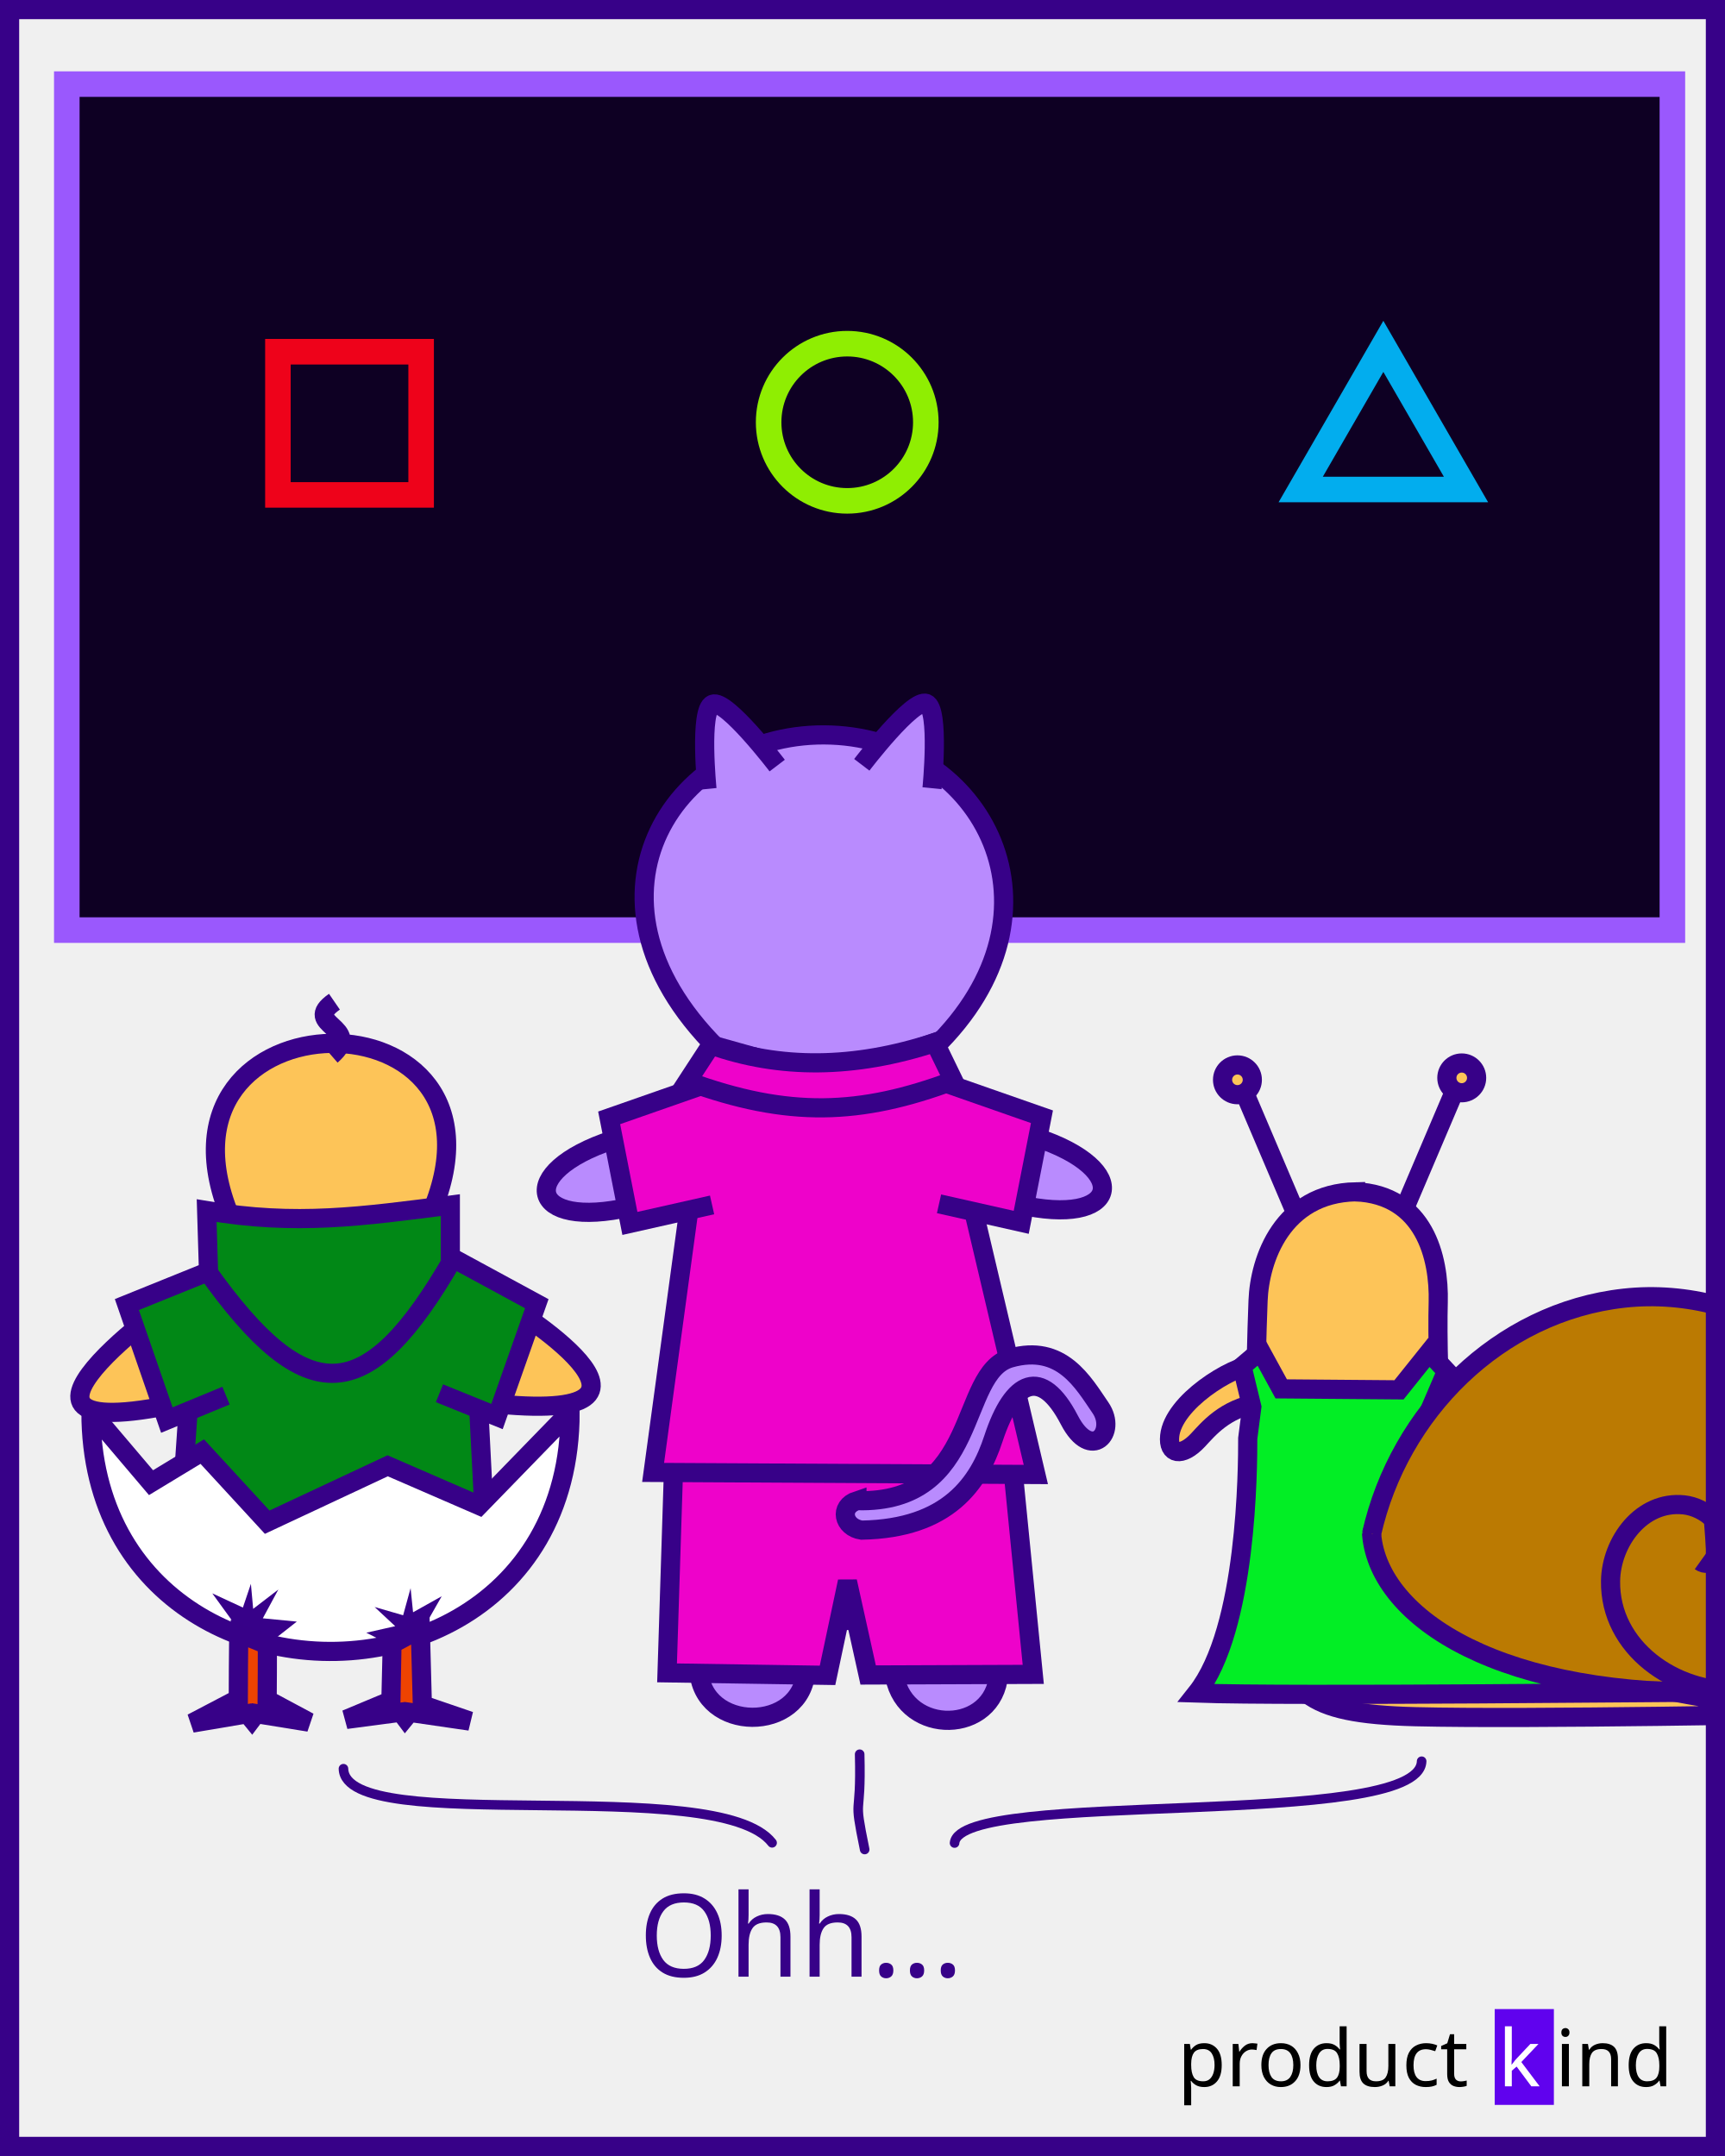
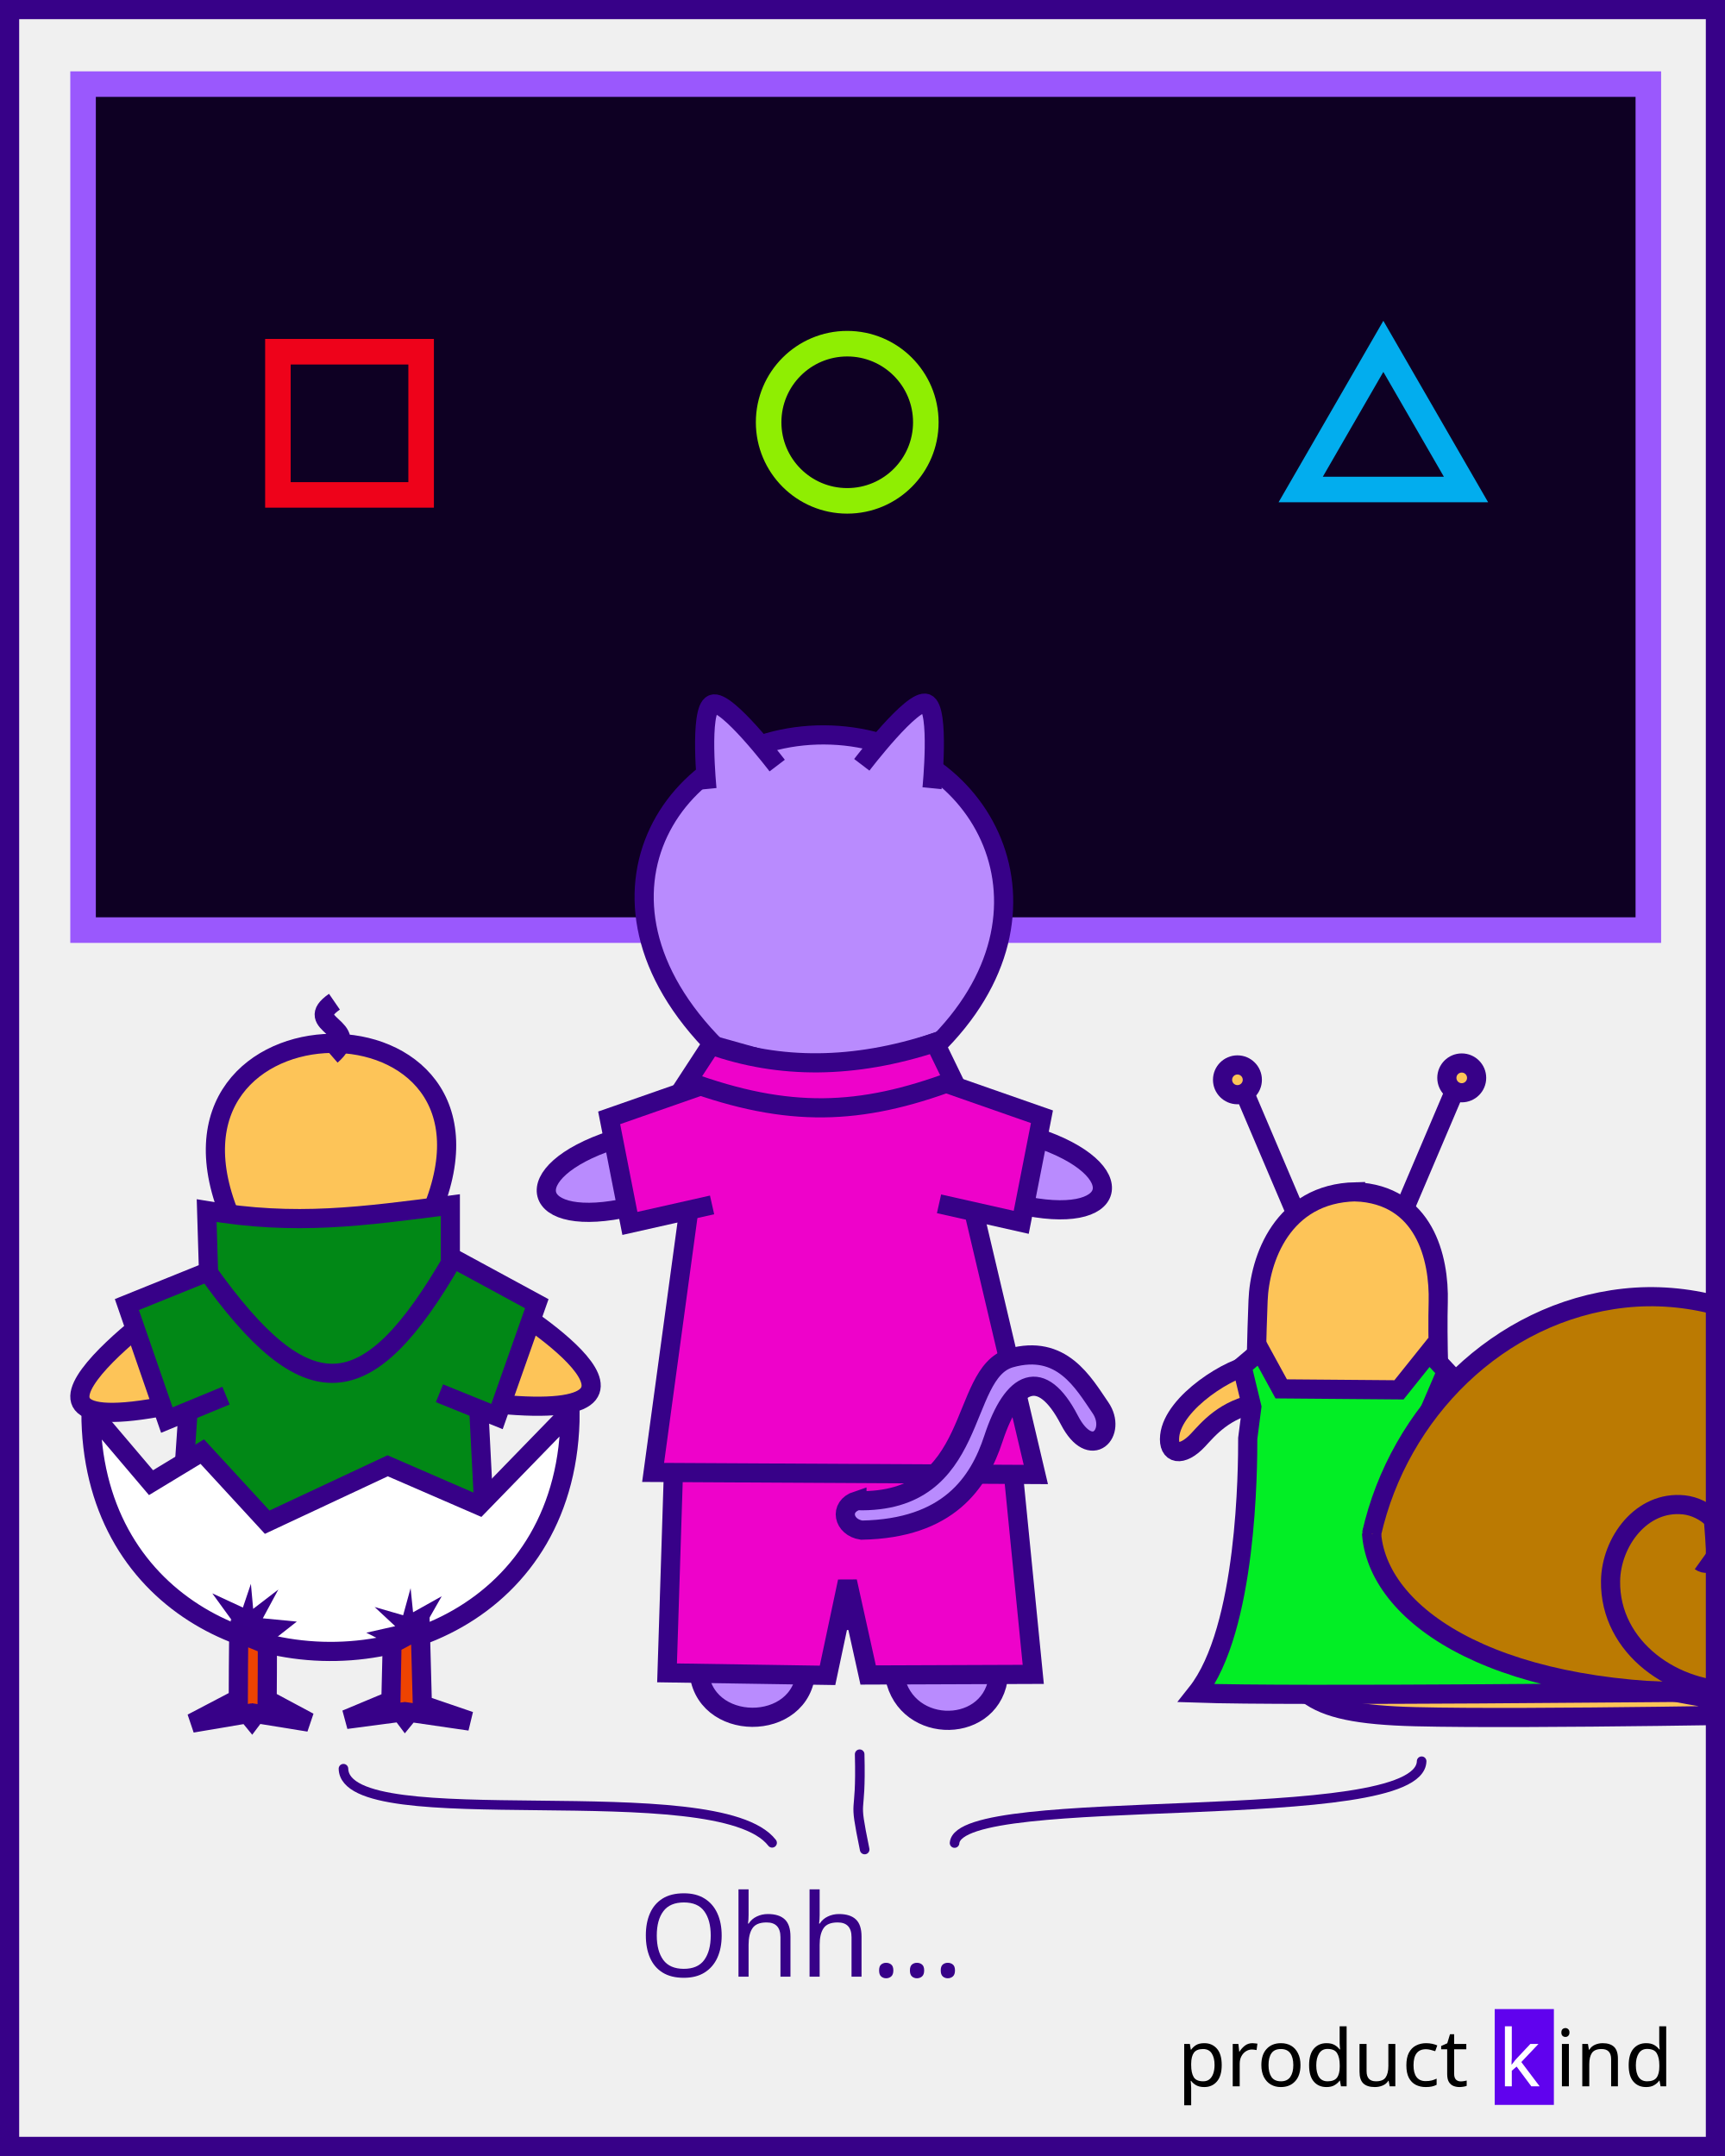
<svg xmlns="http://www.w3.org/2000/svg" width="1080" height="1350" viewBox="0 0 285.75 357.188" version="1.1" id="svg1">
  <defs id="defs1">
    <rect x="337.606" y="293.087" width="868.13" height="871.84" id="rect26" />
    <rect x="358.011" y="335.751" width="877.405" height="734.572" id="rect25" />
    <rect x="418.448" y="244.753" width="748.074" height="801.367" id="rect16" />
    <clipPath clipPathUnits="userSpaceOnUse" id="clipPath32">
      <rect style="fill:none;fill-opacity:1;fill-rule:nonzero;stroke:#370188;stroke-width:3.175;stroke-dasharray:none;stroke-opacity:1" id="rect33" width="282.575" height="354.012" x="1.587" y="15.875" />
    </clipPath>
    <clipPath clipPathUnits="userSpaceOnUse" id="clipPath33">
      <rect style="fill:none;fill-opacity:1;fill-rule:nonzero;stroke:#370188;stroke-width:3.175;stroke-dasharray:none;stroke-opacity:1" id="rect34" width="282.575" height="354.012" x="1.587" y="15.875" transform="scale(-1,1)" />
    </clipPath>
    <clipPath clipPathUnits="userSpaceOnUse" id="clipPath34">
      <rect style="fill:none;fill-opacity:1;fill-rule:nonzero;stroke:#370188;stroke-width:3.175;stroke-dasharray:none;stroke-opacity:1" id="rect35" width="282.575" height="354.012" x="1.587" y="15.875" />
    </clipPath>
    <clipPath clipPathUnits="userSpaceOnUse" id="clipPath35">
      <rect style="fill:none;fill-opacity:1;fill-rule:nonzero;stroke:#370188;stroke-width:3.175;stroke-dasharray:none;stroke-opacity:1" id="rect36" width="282.575" height="354.012" x="1.587" y="15.875" />
    </clipPath>
    <clipPath clipPathUnits="userSpaceOnUse" id="clipPath1">
      <rect style="fill:none;fill-opacity:1;fill-rule:nonzero;stroke:#370188;stroke-width:0.695;stroke-dasharray:none;stroke-opacity:1" id="rect2" width="61.881" height="77.525" x="-167.024" y="-16.952" transform="scale(-1,1)" />
    </clipPath>
  </defs>
  <g id="layer1">
-     <rect style="fill:#0e0023;stroke:#9a58fd;stroke-width:4.233;stroke-linecap:round;stroke-dasharray:none;stroke-opacity:1;fill-opacity:1" id="rect37" width="265.97" height="140.157" x="11.065" y="13.934" />
+     <rect style="fill:#0e0023;fill-opacity:1;stroke:#9a58fd;stroke-width:4.233;stroke-linecap:round;stroke-dasharray:none;stroke-opacity:1" id="rect37" width="259.292" height="140.157" x="13.758" y="13.934" />
    <text xml:space="preserve" transform="scale(0.2645833)" id="text16" style="font-style:normal;font-variant:normal;font-weight:bold;font-stretch:normal;font-size:60px;font-family:'Josefin Slab';-inkscape-font-specification:'Josefin Slab Bold';text-align:start;letter-spacing:0px;word-spacing:0px;writing-mode:lr-tb;direction:ltr;white-space:pre;shape-inside:url(#rect16);display:inline;fill:#000000;fill-opacity:0;stroke:#370188;stroke-width:12;stroke-opacity:1" />
    <text xml:space="preserve" transform="scale(0.2645833)" id="text25" style="font-style:normal;font-variant:normal;font-weight:bold;font-stretch:normal;font-size:60px;font-family:'Josefin Slab';-inkscape-font-specification:'Josefin Slab Bold';text-align:start;letter-spacing:0px;word-spacing:0px;writing-mode:lr-tb;direction:ltr;white-space:pre;shape-inside:url(#rect25);display:inline;fill:#000000;fill-opacity:0;stroke:#370188;stroke-width:12;stroke-opacity:1" />
    <text xml:space="preserve" transform="scale(0.2645833)" id="text26" style="font-style:normal;font-variant:normal;font-weight:bold;font-stretch:normal;font-size:60px;font-family:'Josefin Slab';-inkscape-font-specification:'Josefin Slab Bold';text-align:start;letter-spacing:0px;word-spacing:0px;writing-mode:lr-tb;direction:ltr;white-space:pre;shape-inside:url(#rect26);display:inline;fill:#000000;fill-opacity:0;stroke:#370188;stroke-width:12;stroke-opacity:1" />
    <rect width="9.802" height="15.875" rx="0" ry="0" fill="#6002ee" stroke-width="0" id="rect1-3-4-39-4-2-0-5-6" x="247.601" y="332.846" />
    <text font-family="Montserrat" font-size="618.11px" font-weight="200" stroke-width="0" fill="#33333" id="text3-0-3-0-0-5-3-3-2" x="248.337" y="345.427" style="font-style:normal;font-variant:normal;font-weight:300;font-stretch:normal;font-size:13.077px;font-family:Montserrat;-inkscape-font-specification:'Montserrat Light'" transform="scale(0.9993897,1.000611)">
      <tspan y="345.427" font-weight="200" stroke-width="0" id="tspan1-4-8-6-2-1-2-5-9" style="font-style:normal;font-variant:normal;font-weight:300;font-stretch:normal;font-size:13.077px;font-family:Montserrat;-inkscape-font-specification:'Montserrat Light'">
        <tspan style="font-style:normal;font-variant:normal;font-weight:300;font-stretch:normal;font-size:13.077px;font-family:Montserrat;-inkscape-font-specification:'Montserrat Light';fill:#ffffff;fill-opacity:1;stroke-width:0" id="tspan3-6-3-13-5-2-1-6-6">k</tspan>
      </tspan>
    </text>
    <text dx="0" dy="0" font-family="Montserrat" font-size="465.256px" font-weight="200" stroke-width="0" fill="#33333" id="text3-0-3-6-8-4-0-8-9" x="195.177" y="345.427" style="font-style:normal;font-variant:normal;font-weight:300;font-stretch:normal;font-size:13.077px;font-family:Montserrat;-inkscape-font-specification:'Montserrat Light'" transform="scale(0.9993897,1.000611)">
      <tspan y="345.427" font-weight="200" stroke-width="0" id="tspan1-4-8-3-9-0-0-6-9" style="font-style:normal;font-variant:normal;font-weight:300;font-stretch:normal;font-size:13.077px;font-family:Montserrat;-inkscape-font-specification:'Montserrat Light'">product</tspan>
    </text>
    <text font-family="Montserrat" font-size="465.256px" font-weight="200" stroke-width="0" fill="#33333" id="text3-0-3-6-4-3-4-3-7-8" x="257.784" y="345.427" style="font-style:normal;font-variant:normal;font-weight:300;font-stretch:normal;font-size:13.077px;font-family:Montserrat;-inkscape-font-specification:'Montserrat Light'" transform="scale(0.9993897,1.000611)">
      <tspan y="345.427" font-weight="200" stroke-width="0" id="tspan1-4-8-3-6-9-9-9-7-0" style="font-style:normal;font-variant:normal;font-weight:300;font-stretch:normal;font-size:13.077px;font-family:Montserrat;-inkscape-font-specification:'Montserrat Light'">ind</tspan>
    </text>
    <path style="fill:#018816;fill-opacity:1;stroke:#370188;stroke-width:3.175;stroke-dasharray:none;stroke-opacity:1" d="m 31.724,225.462 -2.448,35.659 51.519,1.384 -2.022,-39.597 z" id="path25-4" />
    <path style="fill:#ffffff;fill-opacity:1;stroke:#370188;stroke-width:3.175;stroke-dasharray:none;stroke-opacity:1" d="m 15.063,233.91 c 0,15.833 7.109,26.928 17.072,33.287 2.37,1.513 4.903,2.758 7.539,3.734 23.317,8.637 54.788,-3.704 54.764,-37.021 l -15.068,15.507 -15.151,-6.576 -19.958,9.342 -10.755,-11.691 -8.49,5.144 z" id="path1-8" />
    <path style="fill:#370189;fill-opacity:1;stroke:#370188;stroke-width:0;stroke-dasharray:none;stroke-opacity:1" d="m 38.991,269.246 -3.827,-5.273 5.071,2.354 1.326,-3.928 0.377,4.142 4.17,-3.199 -2.573,4.765 5.632,0.546 -3.693,2.899 z" id="path3-2" />
    <path style="fill:#370189;fill-opacity:1;stroke:#370188;stroke-width:0;stroke-dasharray:none;stroke-opacity:1" d="m 70.135,269.782 3.035,-5.328 -4.746,2.656 -0.408,-3.999 -1.236,4.492 -4.725,-1.367 3.409,3.175 -4.782,1.083 4.503,2.282 z" id="path3-1-5" />
    <path style="fill:#ee4302;fill-opacity:1;stroke:#370188;stroke-width:3.175;stroke-dasharray:none;stroke-opacity:1" d="m 39.585,270.576 c -0.091,0.828 -0.111,10.879 -0.111,10.879 l -7.658,4.014 9.17,-1.551 0.743,0.909 0.7,-0.933 8.752,1.416 -6.926,-3.711 c 0,0 0.07,-8.983 0.013,-9.104 z" id="path7-8" />
    <path style="fill:#ee4302;fill-opacity:1;stroke:#370188;stroke-width:3.175;stroke-dasharray:none;stroke-opacity:1" d="m 69.624,269.838 0.34,12.607 7.871,2.691 -9.98,-1.453 -0.743,0.909 -0.7,-0.933 -9.076,1.201 7.418,-3.103 c 0,0 0.166,-9.203 0.18,-9.394 z" id="path7-4-0" />
    <path style="fill:#fdc458;fill-opacity:1;stroke:#370188;stroke-width:3.175;stroke-dasharray:none;stroke-opacity:1" d="m 28.439,215.516 c 0,0 -38.473,27.211 6.956,15.588 z" id="path17-0" />
    <path style="fill:#fdc458;fill-opacity:1;stroke:#370188;stroke-width:3.175;stroke-dasharray:none;stroke-opacity:1" d="m 84.692,216.555 c 0,0 34.302,21.191 -7.535,15.423 z" id="path16-7" />
    <path style="fill:#fdc458;fill-opacity:1;stroke:#370188;stroke-width:3.175;stroke-dasharray:none;stroke-opacity:1" d="m 71.07,201.754 c 17.426,-38.942 -49.631,-38.345 -32.592,0.643 l 15.593,7.697 z" id="path23-5" />
    <path style="fill:#018816;fill-opacity:1;stroke:#370188;stroke-width:3.175;stroke-dasharray:none;stroke-opacity:1" d="m 37.438,231.217 -9.8,4.047 -6.621,-19.137 13.523,-5.465 -0.306,-10.091 c 14.738,2.542 25.856,0.941 40.363,-0.917 v 8.562 l 14.322,7.772 -6.591,18.691 -9.531,-3.858" id="path12-0" />
    <path style="fill:none;fill-opacity:1;stroke:#370188;stroke-width:3.175;stroke-dasharray:none;stroke-opacity:1" d="m 34.234,210.461 c 16.683,23.491 26.67,22.637 40.871,-2.039" id="path22-1" />
    <path style="fill:none;fill-opacity:1;stroke:#370188;stroke-width:3.175;stroke-dasharray:none;stroke-opacity:1" d="m 54.878,174.851 c 5.406,-4.709 -5.057,-5.058 0.523,-8.894" id="path26-0" />
    <path style="fill:#b98bfe;fill-opacity:1;fill-rule:nonzero;stroke:#370188;stroke-width:3.175;stroke-dasharray:none;stroke-opacity:1" d="m 171.625,188.437 c 16.196,5.324 13.876,14.982 -2.924,11.097" id="path61-9" />
    <path style="fill:#b98bfe;fill-opacity:1;fill-rule:nonzero;stroke:#370188;stroke-width:3.175;stroke-dasharray:none;stroke-opacity:1" d="m 101.484,188.856 c -16.196,5.324 -13.876,14.982 2.924,11.097" id="path61" />
    <path style="fill:#b98bfe;fill-opacity:1;fill-rule:nonzero;stroke:#370188;stroke-width:3.175;stroke-dasharray:none;stroke-opacity:1" d="m 118.834,173.702 c -25.533,-25.401 -6.656,-52.884 18.841,-51.926 25.116,0.944 40.371,29.177 17.009,51.856 3.854,24.969 10.08,70.524 10.631,104.674 -1.631,9.343 -16.161,8.978 -17.238,-1.437 -1.077,-10.415 -14.013,-11.941 -14.579,-0.167 -0.503,10.462 -17.311,10.416 -17.742,-0.192 -2.537,-17.451 1.063,-77.489 3.078,-102.808 z" id="path49" />
    <path style="fill:#ee02ca;fill-opacity:1;fill-rule:nonzero;stroke:#370188;stroke-width:3.175;stroke-dasharray:none;stroke-opacity:1" d="m 110.499,277.145 26.583,0.413 3.298,-15.551 3.431,15.491 27.35,-0.103 -5.707,-57.548 -53.144,0.294 z" id="path55" />
    <path style="fill:#ee02ca;fill-opacity:1;fill-rule:nonzero;stroke:#370188;stroke-width:3.175;stroke-dasharray:none;stroke-opacity:1" d="m 154.715,172.758 16.873,71.524 -63.399,-0.345 9.643,-70.834 15.052,4.211 7.763,0.225 z" id="path56" />
    <path style="fill:#ee02ca;fill-opacity:1;fill-rule:nonzero;stroke:#370188;stroke-width:3.175;stroke-dasharray:none;stroke-opacity:1" d="m 118.448,179.065 -17.539,6.133 3.434,17.488 13.615,-3.066" id="path57" />
    <path style="fill:#ee02ca;fill-opacity:1;fill-rule:nonzero;stroke:#370188;stroke-width:3.175;stroke-dasharray:none;stroke-opacity:1" d="m 155.062,178.882 17.539,6.133 -3.434,17.488 -13.615,-3.066" id="path57-4" />
    <path style="fill:#ee02ca;fill-opacity:1;fill-rule:nonzero;stroke:#370188;stroke-width:3.175;stroke-dasharray:none;stroke-opacity:1" d="m 117.792,173.127 -3.915,6.002 c 16.733,6.114 28.606,5.663 44.06,-0.097 l -3.067,-6.319 c -13.428,4.399 -25.708,4.444 -37.078,0.413 z" id="path58" />
    <path style="fill:#b98bfe;fill-opacity:1;fill-rule:nonzero;stroke:#370188;stroke-width:3.175;stroke-dasharray:none;stroke-opacity:1" d="m 154.393,130.586 c 0,0 1.313,-13.114 -0.936,-14.041 -2.249,-0.927 -10.698,10.163 -10.698,10.163" id="path66-0" />
    <path style="fill:#b98bfe;fill-opacity:1;fill-rule:nonzero;stroke:#370188;stroke-width:3.175;stroke-dasharray:none;stroke-opacity:1" d="m 117.109,130.712 c 0,0 -1.313,-13.114 0.936,-14.041 2.249,-0.927 10.698,10.163 10.698,10.163" id="path66-0-3" />
    <path style="fill:#fdc458;fill-opacity:1;stroke:#370188;stroke-width:3.175;stroke-dasharray:none;stroke-opacity:1" d="m 208.383,232.456 c -5.56,0.961 -8.234,4.32 -9.963,6.16 -2.631,2.799 -4.992,2.407 -4.658,-0.729 0.598,-5.609 10.191,-11.531 14.202,-11.907" id="path30" />
    <path style="fill:#fdc458;fill-opacity:1;stroke:#370188;stroke-width:3.175;stroke-dasharray:none;stroke-opacity:1" d="m 224.551,197.446 c -12.131,0.266 -15.892,11.182 -16.15,18.029 -0.36,9.563 -1.391,41.011 1.922,52.842 3.313,11.831 5.206,15.617 24.136,16.091 18.93,0.473 66.256,-0.473 66.256,-0.473 0,0 -50.403,-5.738 -56.082,-15.676 -5.679,-9.938 -6.676,-42.054 -6.388,-52.473 0.207,-7.485 -2.336,-17.866 -13.694,-18.339 z" id="path26" clip-path="url(#clipPath34)" />
    <path style="fill:#bb7a02;fill-opacity:1;stroke:#370188;stroke-width:3.175;stroke-dasharray:none;stroke-opacity:1" d="m 224.142,273.031 31.977,5.888 23.056,0.4 3.081,-22.668 -1.509,-20.24 -58.743,-3.005 z" id="path31" clip-path="url(#clipPath35)" transform="translate(2.01246,0.9532706)" />
    <circle style="fill:#fdc458;fill-opacity:1;stroke:#370188;stroke-width:3.175;stroke-dasharray:none;stroke-opacity:1" id="path28" cx="204.985" cy="178.894" r="2.465" />
    <path style="fill:#ffffff;fill-opacity:1;stroke:#370188;stroke-width:3.175;stroke-dasharray:none;stroke-opacity:1" d="m 214.351,200.29 -7.888,-18.536" id="path29" />
    <circle style="fill:#fdc458;fill-opacity:1;stroke:#370188;stroke-width:3.175;stroke-dasharray:none;stroke-opacity:1" id="path28-0" cx="-242.141" cy="178.574" r="2.465" transform="scale(-1,1)" clip-path="url(#clipPath33)" />
    <path style="fill:#ffffff;fill-opacity:1;stroke:#370188;stroke-width:3.175;stroke-dasharray:none;stroke-opacity:1" d="m 232.775,199.969 7.888,-18.536" id="path29-6" />
    <path style="mix-blend-mode:normal;fill:#02ee25;fill-opacity:1;fill-rule:nonzero;stroke:#370188;stroke-width:3.175;stroke-dasharray:none;stroke-opacity:1" d="m 205.74,226.369 1.625,6.728 -0.674,5.198 c 0,4.765 -0.063,31.611 -8.468,42.202 15.838,0.556 79.834,-0.155 88.336,-0.182 -37.782,1.139 -58.068,-12.112 -59.339,-26.023 0.364,-2.28 4.381,-11.01 9.953,-18.215 0.355,-0.459 -0.232,-2.67 -0.232,-2.67 l 2.679,-6.248 -2.908,-3.108 -4.968,6.207 -19.508,-0.162 -3.45,-6.308 z" id="path33" clip-path="url(#clipPath32)" />
    <text xml:space="preserve" style="font-style:normal;font-variant:normal;font-weight:normal;font-stretch:normal;font-size:19.05px;font-family:'Nanum Pen';-inkscape-font-specification:'Nanum Pen';text-align:center;letter-spacing:0px;word-spacing:0px;writing-mode:lr-tb;direction:ltr;text-anchor:middle;white-space:pre;inline-size:146.294;display:inline;fill:#370188;fill-opacity:1;stroke:none;stroke-width:1.587;stroke-linecap:round;stroke-dasharray:none;stroke-opacity:1" x="23.772" y="156.497" id="text17" transform="translate(121.3084,170.9811)">
      <tspan x="23.772" y="156.497" id="tspan2">Ohh...</tspan>
    </text>
    <path style="fill:none;fill-opacity:1;stroke:#370188;stroke-width:1.587;stroke-linecap:round;stroke-dasharray:none;stroke-opacity:1" d="M 127.899,305.302 C 118.891,293.646 57.182,304.533 56.894,293.024" id="path13-1" />
    <path style="fill:none;fill-opacity:1;stroke:#370188;stroke-width:1.587;stroke-linecap:round;stroke-dasharray:none;stroke-opacity:1" d="m 143.234,306.412 c -1.99,-9.742 -0.541,-4.277 -0.829,-15.786" id="path13-1-4" />
    <path style="fill:none;fill-opacity:1;stroke:#370188;stroke-width:1.587;stroke-linecap:round;stroke-dasharray:none;stroke-opacity:1" d="m 158.125,305.339 c 0.715,-9.104 77.084,-2.044 77.372,-13.553" id="path13-1-1" />
    <rect style="fill:none;stroke:#ee021a;stroke-width:4.233;stroke-linecap:round;stroke-dasharray:none;stroke-opacity:1" id="rect1" width="23.724" height="23.724" x="46.037" y="58.27" />
    <circle style="fill:none;stroke:#8fee02;stroke-width:4.233;stroke-linecap:round;stroke-dasharray:none;stroke-opacity:1" id="path2" cx="140.345" cy="69.958" r="13.02" />
    <path style="fill:none;stroke:#02adee;stroke-width:4.233;stroke-linecap:round;stroke-dasharray:none;stroke-opacity:1" id="path3" d="m 244.323,96.251 -27.383,0 13.691,-23.714 z" transform="translate(-1.476234,-15.1547)" />
    <path style="fill:#bb7a02;fill-opacity:1;fill-rule:evenodd;stroke:#370188;stroke-width:0.695;stroke-dasharray:none;stroke-opacity:1" id="path27" d="m 105.69,39.348 c -0.324,0.232 -0.695,-0.17 -0.775,-0.457 -0.235,-0.84 0.618,-1.513 1.368,-1.594 1.544,-0.166 2.642,1.347 2.664,2.759 0.038,2.434 -2.344,4.074 -4.611,3.979 -3.508,-0.147 -5.803,-3.601 -5.535,-6.911 0.387,-4.765 5.112,-7.824 9.65,-7.327 4.562,0.5 8.175,4.151 9.165,8.549" transform="matrix(-4.566457,0,0,4.566457,764.2948,78.99907)" clip-path="url(#clipPath1)" />
    <path style="fill:#b98bfe;fill-opacity:1;fill-rule:nonzero;stroke:#370188;stroke-width:3.175;stroke-dasharray:none;stroke-opacity:1" d="m 141.955,248.62 c 20.55,0.514 16.681,-21.166 25.43,-23.632 8.503,-2.397 12.073,4.11 14.899,8.22 2.826,4.11 -1.541,8.99 -5.137,2.055 -4.601,-8.873 -9.363,-6.735 -12.587,3.082 -2.402,7.313 -7.449,14.898 -21.834,15.155 -3.053,-0.461 -3.795,-3.887 -0.771,-4.881 z" id="path68" />
    <rect style="fill:none;fill-opacity:1;fill-rule:nonzero;stroke:#370188;stroke-width:3.175;stroke-dasharray:none;stroke-opacity:1" id="rect113-4-2" width="282.575" height="354.012" x="1.587" y="1.587" />
  </g>
</svg>
